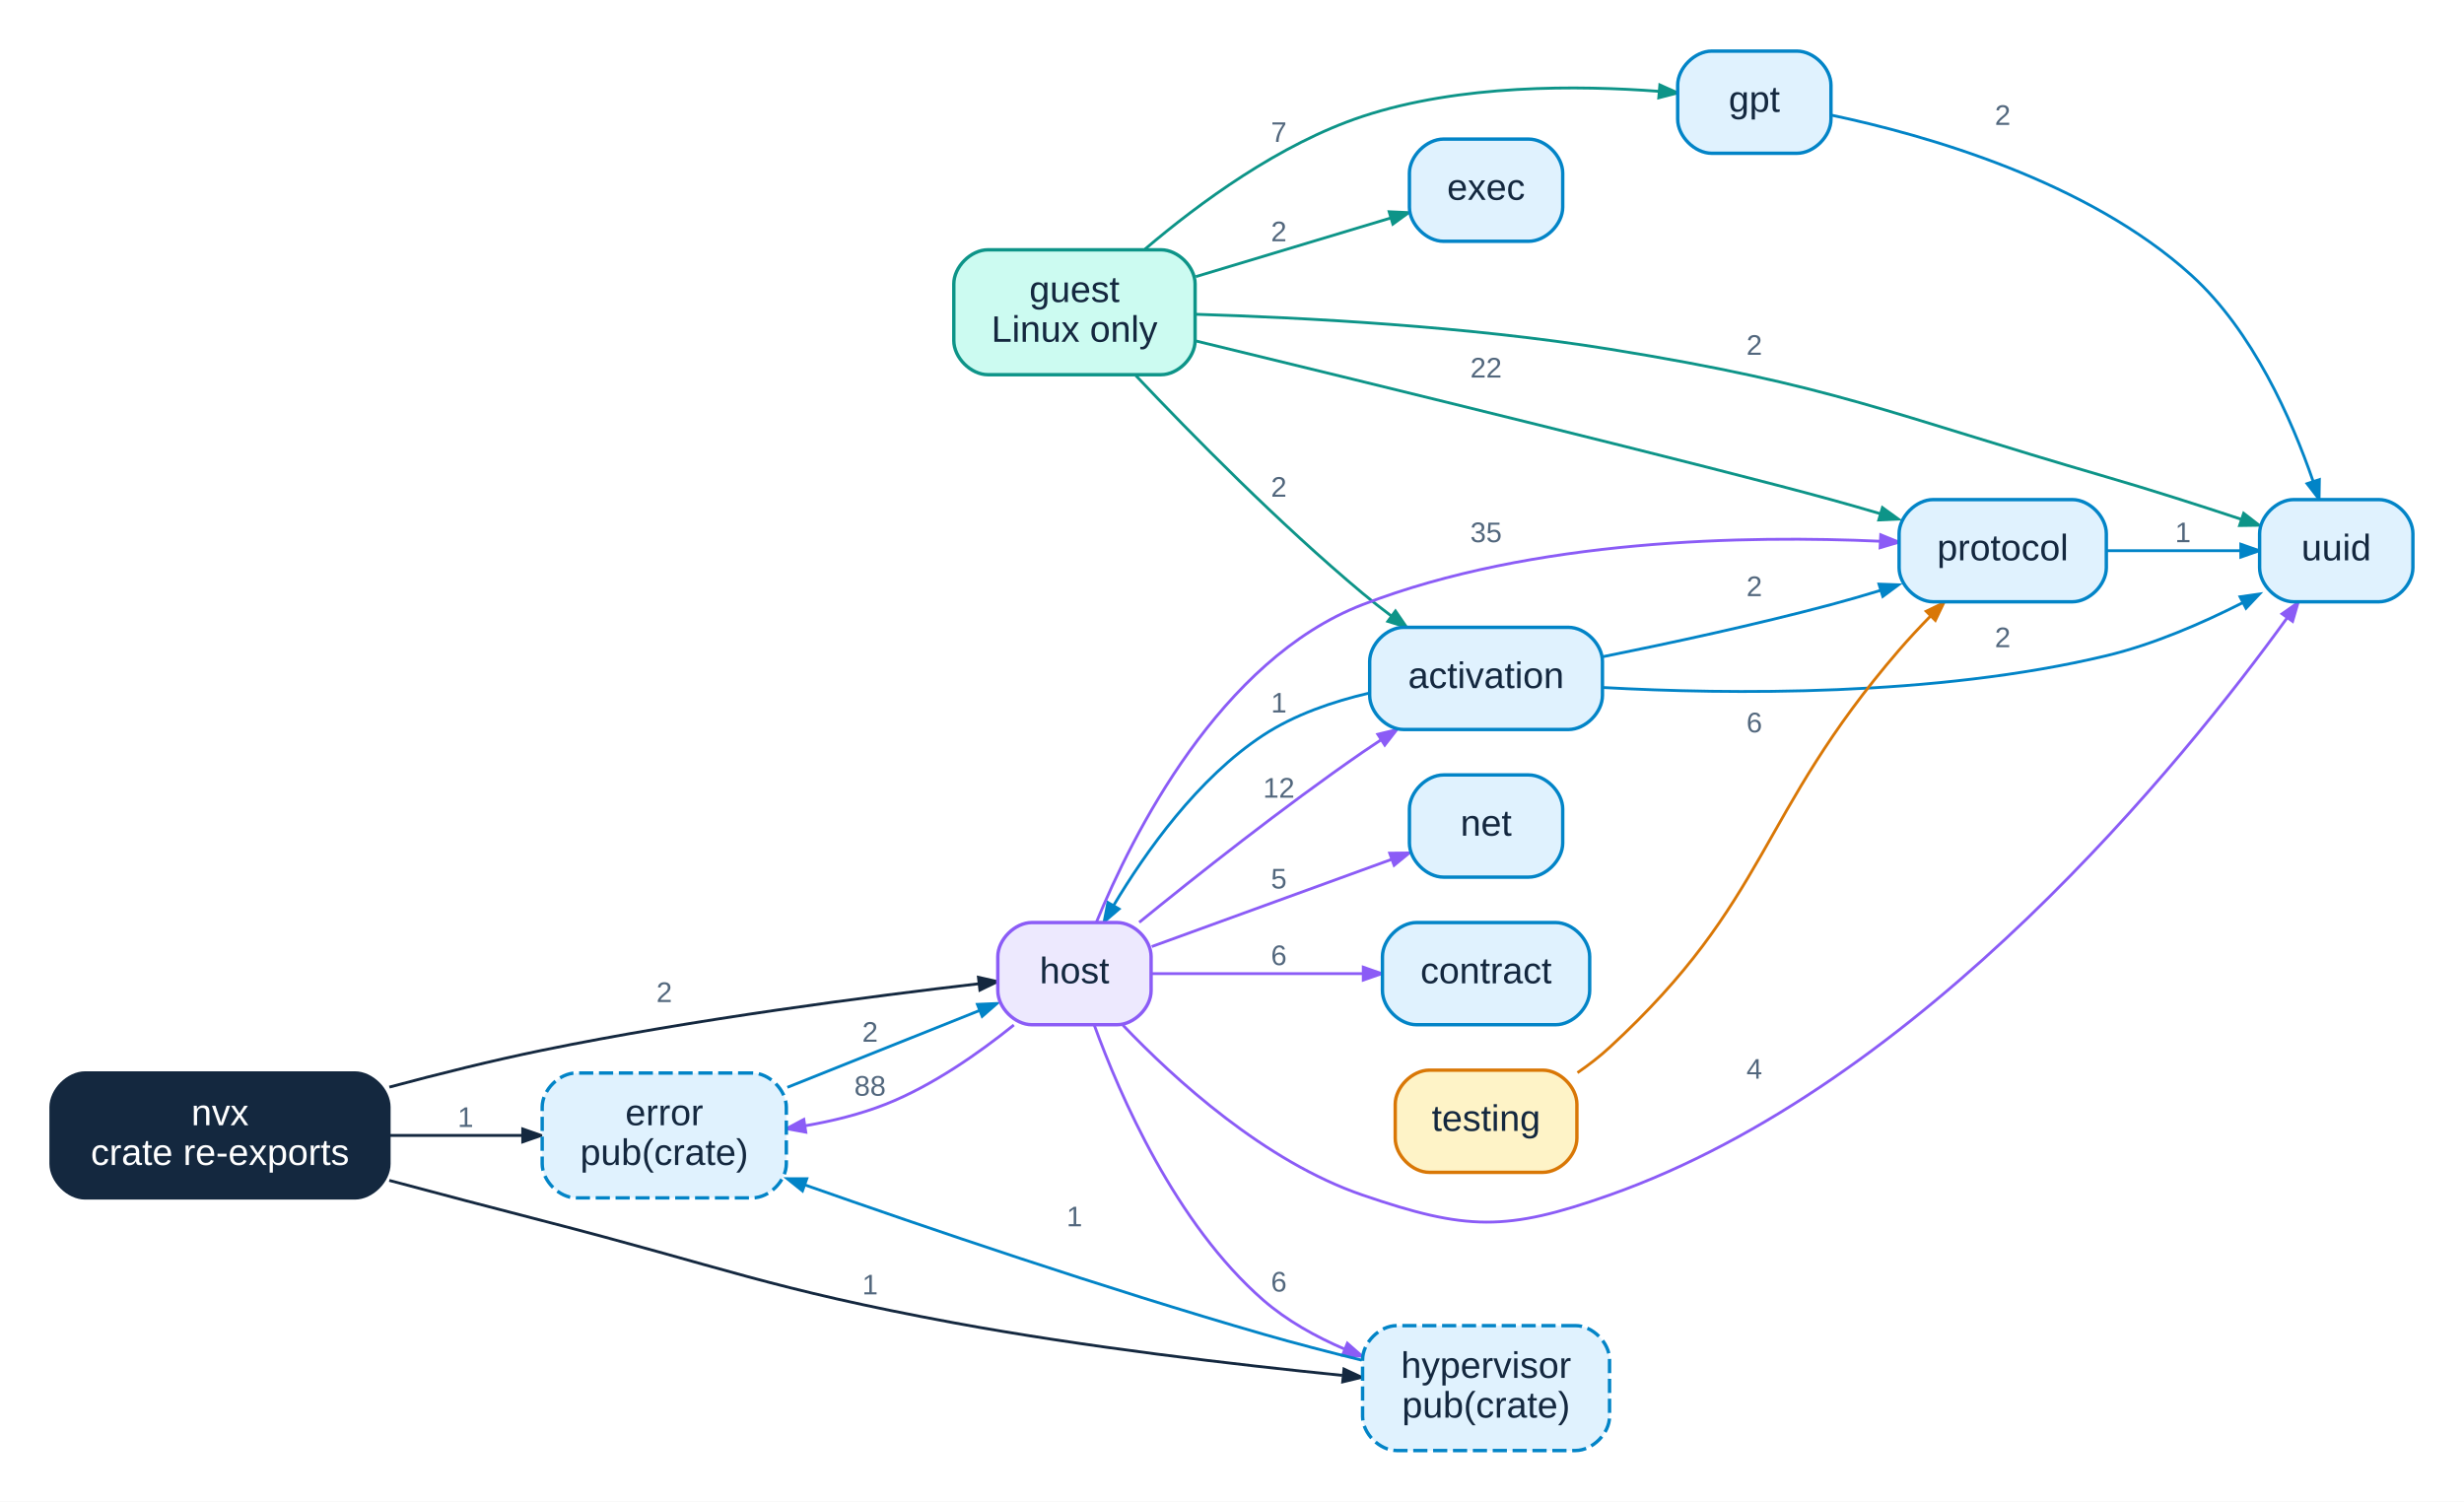
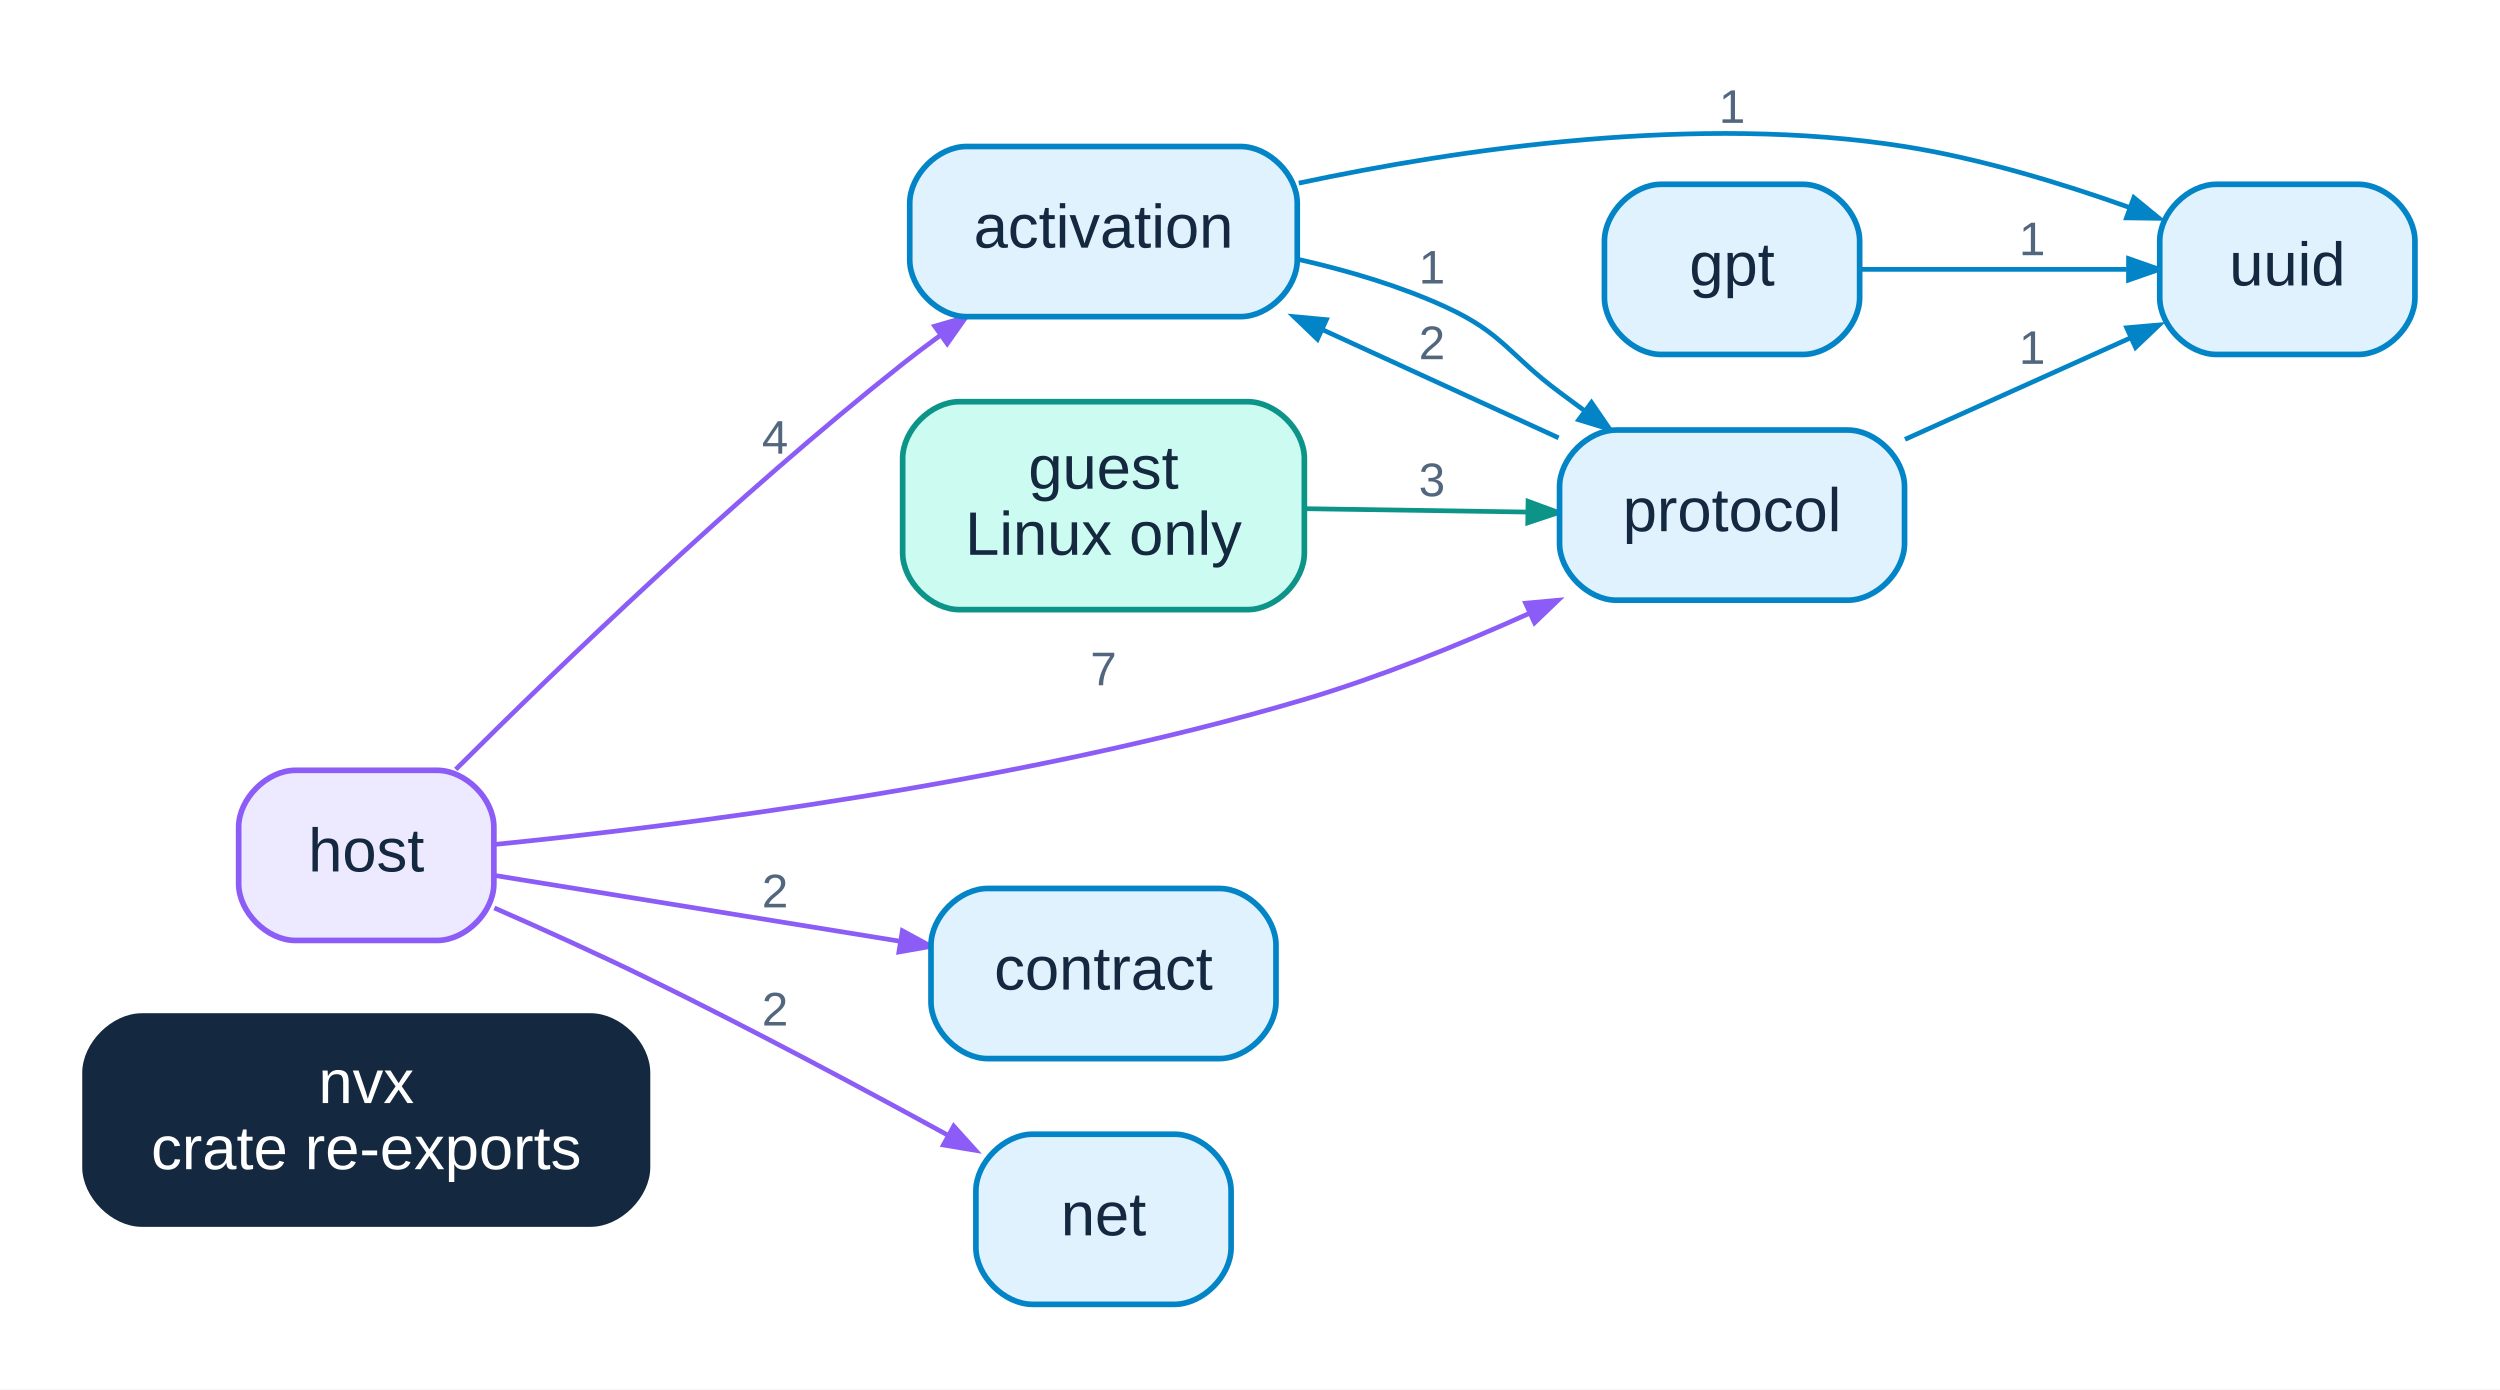
- <svg xmlns="http://www.w3.org/2000/svg" xmlns:xlink="http://www.w3.org/1999/xlink" width="868pt" height="529pt" viewBox="0.00 0.00 868.00 529.00">
-   <g id="graph0" class="graph" transform="scale(1 1) rotate(0) translate(18 511)">
-     <polygon fill="white" stroke="transparent" points="-18,18 -18,-511 850,-511 850,18 -18,18" />
+ <svg xmlns="http://www.w3.org/2000/svg" xmlns:xlink="http://www.w3.org/1999/xlink" width="529pt" height="294pt" viewBox="0.00 0.00 529.00 294.00">
+   <g id="graph0" class="graph" transform="scale(1 1) rotate(0) translate(18 276)">
+     <polygon fill="white" stroke="transparent" points="-18,18 -18,-276 511,-276 511,18 -18,18" />
    <g id="edge1" class="edge">
      <g id="a_edge1">
-         <a xlink:title="nvx uses nvx::error: 1 pair of modules">
-           <path fill="none" stroke="#14283f" d="M119.35,-111C134.73,-111 151.15,-111 165.96,-111" />
-           <polygon fill="#14283f" stroke="#14283f" points="166.14,-113.28 172.64,-111 166.14,-108.73 166.14,-113.28" />
+         <a xlink:title="nvx::activation uses nvx::protocol: 1 pair of modules">
+           <path fill="none" stroke="#0284c7" d="M256.82,-221.09C267.26,-218.73 278.3,-215.47 288,-211 300.11,-205.42 301.29,-200.94 312,-193 313.72,-191.73 315.49,-190.42 317.27,-189.1" />
+           <polygon fill="#0284c7" stroke="#0284c7" points="318.76,-190.83 322.65,-185.15 316.06,-187.17 318.76,-190.83" />
        </a>
      </g>
-       <text text-anchor="middle" x="146" y="-114" font-family="Liberation Sans,Arial,Helvetica,sans-serif" font-size="10.00" fill="#52677d">1</text>
+       <text text-anchor="middle" x="285" y="-216" font-family="Liberation Sans,Arial,Helvetica,sans-serif" font-size="10.00" fill="#52677d">1</text>
    </g>
    <g id="edge2" class="edge">
      <g id="a_edge2">
-         <a xlink:title="nvx uses nvx::host: 2 pairs of modules">
-           <path fill="none" stroke="#14283f" d="M119.16,-128.03C136.41,-132.66 155.38,-137.39 173,-141 226.4,-151.95 289.3,-160.08 326.71,-164.43" />
-           <polygon fill="#14283f" stroke="#14283f" points="326.67,-166.71 333.39,-165.2 327.19,-162.19 326.67,-166.71" />
+         <a xlink:title="nvx::activation uses nvx::uuid: 1 pair of modules">
+           <path fill="none" stroke="#0284c7" d="M256.82,-237.25C291.06,-244.54 341.41,-251.91 385,-245 401.01,-242.46 418.18,-237.24 432.49,-232.13" />
+           <polygon fill="#0284c7" stroke="#0284c7" points="433.52,-234.18 438.85,-229.81 431.96,-229.9 433.52,-234.18" />
        </a>
      </g>
-       <text text-anchor="middle" x="216" y="-158" font-family="Liberation Sans,Arial,Helvetica,sans-serif" font-size="10.00" fill="#52677d">2</text>
+       <text text-anchor="middle" x="348.5" y="-250" font-family="Liberation Sans,Arial,Helvetica,sans-serif" font-size="10.00" fill="#52677d">1</text>
    </g>
    <g id="edge3" class="edge">
      <g id="a_edge3">
-         <a xlink:title="nvx uses nvx::hypervisor: 1 pair of modules">
-           <path fill="none" stroke="#14283f" d="M119.13,-95.16C136.46,-90.53 155.48,-85.51 173,-81 237.3,-64.44 252.71,-57.09 318,-45 364.05,-36.48 417.11,-30.28 454.83,-26.48" />
-           <polygon fill="#14283f" stroke="#14283f" points="455.44,-28.7 461.68,-25.8 454.99,-24.18 455.44,-28.7" />
+         <a xlink:title="nvx::gpt uses nvx::uuid: 1 pair of modules">
+           <path fill="none" stroke="#0284c7" d="M375.71,-219C392.4,-219 414.15,-219 432.01,-219" />
+           <polygon fill="#0284c7" stroke="#0284c7" points="432.4,-221.28 438.89,-219 432.39,-216.73 432.4,-221.28" />
        </a>
      </g>
-       <text text-anchor="middle" x="288.5" y="-55" font-family="Liberation Sans,Arial,Helvetica,sans-serif" font-size="10.00" fill="#52677d">1</text>
+       <text text-anchor="middle" x="412" y="-222" font-family="Liberation Sans,Arial,Helvetica,sans-serif" font-size="10.00" fill="#52677d">1</text>
    </g>
    <g id="edge4" class="edge">
      <g id="a_edge4">
-         <a xlink:title="nvx::activation uses nvx::host: 1 pair of modules">
-           <path fill="none" stroke="#0284c7" d="M464.19,-266.81C451.56,-263.86 438.04,-259.24 427,-252 404.02,-236.93 385.64,-211.04 374.27,-191.98" />
-           <polygon fill="#0284c7" stroke="#0284c7" points="376.21,-190.78 370.97,-186.3 372.27,-193.07 376.21,-190.78" />
+         <a xlink:title="nvx::guest uses nvx::protocol: 3 pairs of modules">
+           <path fill="none" stroke="#0d9488" d="M258.31,-168.36C273.24,-168.13 290.08,-167.88 305.07,-167.65" />
+           <polygon fill="#0d9488" stroke="#0d9488" points="305.34,-169.92 311.81,-167.54 305.27,-165.37 305.34,-169.92" />
        </a>
      </g>
-       <text text-anchor="middle" x="432.5" y="-260" font-family="Liberation Sans,Arial,Helvetica,sans-serif" font-size="10.00" fill="#52677d">1</text>
+       <text text-anchor="middle" x="285" y="-171" font-family="Liberation Sans,Arial,Helvetica,sans-serif" font-size="10.00" fill="#52677d">3</text>
    </g>
    <g id="edge5" class="edge">
      <g id="a_edge5">
-         <a xlink:title="nvx::activation uses nvx::protocol: 2 pairs of modules">
-           <path fill="none" stroke="#0284c7" d="M546.62,-279.65C570.17,-284.39 600.43,-290.91 627,-298 632.69,-299.52 638.65,-301.25 644.5,-303.03" />
-           <polygon fill="#0284c7" stroke="#0284c7" points="643.91,-305.23 650.8,-304.98 645.26,-300.89 643.91,-305.23" />
+         <a xlink:title="nvx::host uses nvx::activation: 4 pairs of modules">
+           <path fill="none" stroke="#8b5cf6" d="M78.44,-113.2C100.02,-134.71 137.76,-171.09 173,-199 175.51,-200.99 178.15,-202.98 180.84,-204.94" />
+           <polygon fill="#8b5cf6" stroke="#8b5cf6" points="179.79,-206.98 186.4,-208.9 182.43,-203.27 179.79,-206.98" />
        </a>
      </g>
-       <text text-anchor="middle" x="600" y="-301" font-family="Liberation Sans,Arial,Helvetica,sans-serif" font-size="10.00" fill="#52677d">2</text>
+       <text text-anchor="middle" x="146" y="-180" font-family="Liberation Sans,Arial,Helvetica,sans-serif" font-size="10.00" fill="#52677d">4</text>
    </g>
    <g id="edge6" class="edge">
      <g id="a_edge6">
-         <a xlink:title="nvx::activation uses nvx::uuid: 2 pairs of modules">
-           <path fill="none" stroke="#0284c7" d="M546.83,-268.79C590.98,-266.35 663.55,-265.53 724,-280 740.54,-283.96 757.79,-291.45 772.02,-298.67" />
-           <polygon fill="#0284c7" stroke="#0284c7" points="771.11,-300.76 777.93,-301.73 773.21,-296.72 771.11,-300.76" />
+         <a xlink:title="nvx::host uses nvx::contract: 2 pairs of modules">
+           <path fill="none" stroke="#8b5cf6" d="M86.62,-90.76C110.14,-86.94 145.11,-81.26 172.55,-76.81" />
+           <polygon fill="#8b5cf6" stroke="#8b5cf6" points="172.94,-79.05 178.99,-75.76 172.21,-74.56 172.94,-79.05" />
        </a>
      </g>
-       <text text-anchor="middle" x="687.5" y="-283" font-family="Liberation Sans,Arial,Helvetica,sans-serif" font-size="10.00" fill="#52677d">2</text>
+       <text text-anchor="middle" x="146" y="-84" font-family="Liberation Sans,Arial,Helvetica,sans-serif" font-size="10.00" fill="#52677d">2</text>
    </g>
    <g id="edge7" class="edge">
      <g id="a_edge7">
-         <a xlink:title="nvx::error uses nvx::host: 2 pairs of modules">
-           <path fill="none" stroke="#0284c7" d="M259.37,-127.95C280.99,-136.59 306.87,-146.95 326.91,-154.96" />
-           <polygon fill="#0284c7" stroke="#0284c7" points="326.31,-157.18 333.19,-157.48 328,-152.95 326.31,-157.18" />
+         <a xlink:title="nvx::host uses nvx::net: 2 pairs of modules">
+           <path fill="none" stroke="#8b5cf6" d="M86.6,-83.88C96.79,-79.42 108.51,-74.12 119,-69 140.39,-58.55 164,-45.95 182.39,-35.89" />
+           <polygon fill="#8b5cf6" stroke="#8b5cf6" points="183.81,-37.71 188.42,-32.59 181.62,-33.72 183.81,-37.71" />
        </a>
      </g>
-       <text text-anchor="middle" x="288.5" y="-144" font-family="Liberation Sans,Arial,Helvetica,sans-serif" font-size="10.00" fill="#52677d">2</text>
+       <text text-anchor="middle" x="146" y="-59" font-family="Liberation Sans,Arial,Helvetica,sans-serif" font-size="10.00" fill="#52677d">2</text>
    </g>
    <g id="edge8" class="edge">
      <g id="a_edge8">
-         <a xlink:title="nvx::gpt uses nvx::uuid: 2 pairs of modules">
-           <path fill="none" stroke="#0284c7" d="M627.27,-470.41C660.38,-463.42 717.37,-447.25 754,-414 775.61,-394.38 789.32,-363.24 796.81,-341.56" />
-           <polygon fill="#0284c7" stroke="#0284c7" points="799.05,-342.04 798.94,-335.16 794.73,-340.61 799.05,-342.04" />
+         <a xlink:title="nvx::host uses nvx::protocol: 7 pairs of modules">
+           <path fill="none" stroke="#8b5cf6" d="M86.52,-97.3C124.74,-101.12 198.01,-110.21 258,-128 273.93,-132.72 290.77,-139.54 305.5,-146.17" />
+           <polygon fill="#8b5cf6" stroke="#8b5cf6" points="304.82,-148.36 311.68,-148.99 306.71,-144.22 304.82,-148.36" />
        </a>
      </g>
-       <text text-anchor="middle" x="687.5" y="-467" font-family="Liberation Sans,Arial,Helvetica,sans-serif" font-size="10.00" fill="#52677d">2</text>
+       <text text-anchor="middle" x="215.5" y="-131" font-family="Liberation Sans,Arial,Helvetica,sans-serif" font-size="10.00" fill="#52677d">7</text>
    </g>
    <g id="edge9" class="edge">
      <g id="a_edge9">
-         <a xlink:title="nvx::guest uses nvx::activation: 2 pairs of modules">
-           <path fill="none" stroke="#0d9488" d="M382.11,-378.7C401.78,-357.91 432.69,-326.5 462,-302 465.18,-299.34 468.59,-296.67 472.04,-294.07" />
-           <polygon fill="#0d9488" stroke="#0d9488" points="473.59,-295.76 477.48,-290.08 470.89,-292.1 473.59,-295.76" />
+         <a xlink:title="nvx::protocol uses nvx::activation: 2 pairs of modules">
+           <path fill="none" stroke="#0284c7" d="M311.8,-183.35C296.36,-190.42 278.11,-198.78 261.74,-206.28" />
+           <polygon fill="#0284c7" stroke="#0284c7" points="260.77,-204.22 255.8,-209 262.66,-208.36 260.77,-204.22" />
        </a>
      </g>
-       <text text-anchor="middle" x="432.5" y="-336" font-family="Liberation Sans,Arial,Helvetica,sans-serif" font-size="10.00" fill="#52677d">2</text>
+       <text text-anchor="middle" x="285" y="-200" font-family="Liberation Sans,Arial,Helvetica,sans-serif" font-size="10.00" fill="#52677d">2</text>
    </g>
    <g id="edge10" class="edge">
      <g id="a_edge10">
-         <a xlink:title="nvx::guest uses nvx::exec: 2 pairs of modules">
-           <path fill="none" stroke="#0d9488" d="M403.25,-413.55C425.12,-420.13 451.51,-428.06 471.86,-434.19" />
-           <polygon fill="#0d9488" stroke="#0d9488" points="471.36,-436.41 478.24,-436.1 472.67,-432.05 471.36,-436.41" />
+         <a xlink:title="nvx::protocol uses nvx::uuid: 1 pair of modules">
+           <path fill="none" stroke="#0284c7" d="M385.1,-183.03C400.29,-189.87 417.9,-197.79 432.71,-204.46" />
+           <polygon fill="#0284c7" stroke="#0284c7" points="432.01,-206.64 438.87,-207.24 433.88,-202.49 432.01,-206.64" />
        </a>
      </g>
-       <text text-anchor="middle" x="432.5" y="-426" font-family="Liberation Sans,Arial,Helvetica,sans-serif" font-size="10.00" fill="#52677d">2</text>
-     </g>
-     <g id="edge11" class="edge">
-       <g id="a_edge11">
-         <a xlink:title="nvx::guest uses nvx::gpt: 7 pairs of modules">
-           <path fill="none" stroke="#0d9488" d="M385.36,-423.24C404.49,-439.52 432.86,-460.37 462,-470 496.31,-481.34 538.11,-480.98 566.45,-478.82" />
-           <polygon fill="#0d9488" stroke="#0d9488" points="566.71,-481.08 573,-478.27 566.33,-476.55 566.71,-481.08" />
-         </a>
-       </g>
-       <text text-anchor="middle" x="432.5" y="-461" font-family="Liberation Sans,Arial,Helvetica,sans-serif" font-size="10.00" fill="#52677d">7</text>
-     </g>
-     <g id="edge12" class="edge">
-       <g id="a_edge12">
-         <a xlink:title="nvx::guest uses nvx::protocol: 22 pairs of modules">
-           <path fill="none" stroke="#0d9488" d="M403.21,-390.9C466.79,-375.46 584.99,-346.57 627,-335 632.65,-333.44 638.59,-331.74 644.43,-330.01" />
-           <polygon fill="#0d9488" stroke="#0d9488" points="645.13,-332.18 650.72,-328.14 643.84,-327.82 645.13,-332.18" />
-         </a>
-       </g>
-       <text text-anchor="middle" x="505.5" y="-378" font-family="Liberation Sans,Arial,Helvetica,sans-serif" font-size="10.00" fill="#52677d">22</text>
-     </g>
-     <g id="edge13" class="edge">
-       <g id="a_edge13">
-         <a xlink:title="nvx::guest uses nvx::uuid: 2 pairs of modules">
-           <path fill="none" stroke="#0d9488" d="M403.08,-400.29C441.24,-399.12 499.23,-396.05 549,-388 628.28,-375.17 646.89,-365.42 724,-343 739.69,-338.44 756.94,-332.9 771.4,-328.11" />
-           <polygon fill="#0d9488" stroke="#0d9488" points="772.38,-330.18 777.83,-325.96 770.94,-325.86 772.38,-330.18" />
-         </a>
-       </g>
-       <text text-anchor="middle" x="600" y="-386" font-family="Liberation Sans,Arial,Helvetica,sans-serif" font-size="10.00" fill="#52677d">2</text>
-     </g>
-     <g id="edge14" class="edge">
-       <g id="a_edge14">
-         <a xlink:title="nvx::host uses nvx::activation: 12 pairs of modules">
-           <path fill="none" stroke="#8b5cf6" d="M383.32,-186.07C403.33,-202.37 434.01,-226.67 462,-246 464.04,-247.41 466.16,-248.83 468.31,-250.24" />
-           <polygon fill="#8b5cf6" stroke="#8b5cf6" points="467.36,-252.33 474.05,-253.94 469.82,-248.51 467.36,-252.33" />
-         </a>
-       </g>
-       <text text-anchor="middle" x="432.5" y="-230" font-family="Liberation Sans,Arial,Helvetica,sans-serif" font-size="10.00" fill="#52677d">12</text>
-     </g>
-     <g id="edge15" class="edge">
-       <g id="a_edge15">
-         <a xlink:title="nvx::host uses nvx::contract: 6 pairs of modules">
-           <path fill="none" stroke="#8b5cf6" d="M387.73,-168C408.51,-168 437.97,-168 462.09,-168" />
-           <polygon fill="#8b5cf6" stroke="#8b5cf6" points="462.24,-170.28 468.74,-168 462.24,-165.73 462.24,-170.28" />
-         </a>
-       </g>
-       <text text-anchor="middle" x="432.5" y="-171" font-family="Liberation Sans,Arial,Helvetica,sans-serif" font-size="10.00" fill="#52677d">6</text>
-     </g>
-     <g id="edge16" class="edge">
-       <g id="a_edge16">
-         <a xlink:title="nvx::host uses nvx::error: 88 pairs of modules">
-           <path fill="none" stroke="#8b5cf6" d="M339.15,-149.91C326.91,-140.05 310.54,-128.55 294,-122 285.13,-118.49 275.28,-116.07 265.68,-114.42" />
-           <polygon fill="#8b5cf6" stroke="#8b5cf6" points="265.86,-112.15 259.08,-113.4 265.16,-116.64 265.86,-112.15" />
-         </a>
-       </g>
-       <text text-anchor="middle" x="288.5" y="-125" font-family="Liberation Sans,Arial,Helvetica,sans-serif" font-size="10.00" fill="#52677d">88</text>
-     </g>
-     <g id="edge17" class="edge">
-       <g id="a_edge17">
-         <a xlink:title="nvx::host uses nvx::hypervisor: 6 pairs of modules">
-           <path fill="none" stroke="#8b5cf6" d="M367.45,-149.96C376.54,-124.97 396.17,-79.87 427,-53 435.31,-45.76 445.53,-40.08 455.78,-35.68" />
-           <polygon fill="#8b5cf6" stroke="#8b5cf6" points="456.64,-37.79 461.81,-33.24 454.93,-33.57 456.64,-37.79" />
-         </a>
-       </g>
-       <text text-anchor="middle" x="432.5" y="-56" font-family="Liberation Sans,Arial,Helvetica,sans-serif" font-size="10.00" fill="#52677d">6</text>
-     </g>
-     <g id="edge18" class="edge">
-       <g id="a_edge18">
-         <a xlink:title="nvx::host uses nvx::net: 5 pairs of modules">
-           <path fill="none" stroke="#8b5cf6" d="M387.73,-177.54C411.51,-186.19 446.66,-198.97 472.17,-208.24" />
-           <polygon fill="#8b5cf6" stroke="#8b5cf6" points="471.55,-210.44 478.44,-210.52 473.11,-206.16 471.55,-210.44" />
-         </a>
-       </g>
-       <text text-anchor="middle" x="432.5" y="-198" font-family="Liberation Sans,Arial,Helvetica,sans-serif" font-size="10.00" fill="#52677d">5</text>
-     </g>
-     <g id="edge19" class="edge">
-       <g id="a_edge19">
-         <a xlink:title="nvx::host uses nvx::protocol: 35 pairs of modules">
-           <path fill="none" stroke="#8b5cf6" d="M368.21,-186.06C380.9,-216.97 411.71,-278.56 462,-298 522.16,-321.25 597.96,-322.43 644.29,-320.33" />
-           <polygon fill="#8b5cf6" stroke="#8b5cf6" points="644.53,-322.6 650.91,-320 644.3,-318.05 644.53,-322.6" />
-         </a>
-       </g>
-       <text text-anchor="middle" x="505.5" y="-320" font-family="Liberation Sans,Arial,Helvetica,sans-serif" font-size="10.00" fill="#52677d">35</text>
-     </g>
-     <g id="edge20" class="edge">
-       <g id="a_edge20">
-         <a xlink:title="nvx::host uses nvx::uuid: 4 pairs of modules">
-           <path fill="none" stroke="#8b5cf6" d="M377.5,-149.92C395.74,-130.8 427.52,-101.81 462,-90 498.58,-77.47 512.54,-77.12 549,-90 659.58,-129.08 751.56,-243.37 787.63,-293.25" />
-           <polygon fill="#8b5cf6" stroke="#8b5cf6" points="785.92,-294.76 791.55,-298.72 789.62,-292.11 785.92,-294.76" />
-         </a>
-       </g>
-       <text text-anchor="middle" x="600" y="-131" font-family="Liberation Sans,Arial,Helvetica,sans-serif" font-size="10.00" fill="#52677d">4</text>
-     </g>
-     <g id="edge21" class="edge">
-       <g id="a_edge21">
-         <a xlink:title="nvx::hypervisor uses nvx::error: 1 pair of modules">
-           <path fill="none" stroke="#0284c7" d="M461.7,-31.83C450.37,-34.62 438.18,-37.77 427,-41 371.16,-57.12 308.01,-78.63 265.67,-93.53" />
-           <polygon fill="#0284c7" stroke="#0284c7" points="264.69,-91.46 259.32,-95.77 266.2,-95.75 264.69,-91.46" />
-         </a>
-       </g>
-       <text text-anchor="middle" x="360.5" y="-79" font-family="Liberation Sans,Arial,Helvetica,sans-serif" font-size="10.00" fill="#52677d">1</text>
-     </g>
-     <g id="edge22" class="edge">
-       <g id="a_edge22">
-         <a xlink:title="nvx::protocol uses nvx::uuid: 1 pair of modules">
-           <path fill="none" stroke="#0284c7" d="M724.1,-317C739.16,-317 756.58,-317 771.31,-317" />
-           <polygon fill="#0284c7" stroke="#0284c7" points="771.37,-319.28 777.87,-317 771.37,-314.73 771.37,-319.28" />
-         </a>
-       </g>
-       <text text-anchor="middle" x="751" y="-320" font-family="Liberation Sans,Arial,Helvetica,sans-serif" font-size="10.00" fill="#52677d">1</text>
-     </g>
-     <g id="edge23" class="edge">
-       <g id="a_edge23">
-         <a xlink:title="nvx::testing uses nvx::protocol: 6 pairs of modules">
-           <path fill="none" stroke="#d97706" d="M537.71,-133.1C541.69,-135.85 545.57,-138.83 549,-142 605.59,-194.2 600.76,-223.67 651,-282 654.42,-285.97 658.2,-290.01 661.98,-293.88" />
-           <polygon fill="#d97706" stroke="#d97706" points="660.55,-295.66 666.75,-298.66 663.77,-292.45 660.55,-295.66" />
-         </a>
-       </g>
-       <text text-anchor="middle" x="600" y="-253" font-family="Liberation Sans,Arial,Helvetica,sans-serif" font-size="10.00" fill="#52677d">6</text>
+       <text text-anchor="middle" x="412" y="-199" font-family="Liberation Sans,Arial,Helvetica,sans-serif" font-size="10.00" fill="#52677d">1</text>
    </g>
    <g id="node1" class="node">
      <g id="a_node1">
        <a xlink:title="nvx (crate)">
-           <path fill="#14283f" stroke="#14283f" stroke-width="1.2" d="M107,-133C107,-133 12,-133 12,-133 6,-133 0,-127 0,-121 0,-121 0,-101 0,-101 0,-95 6,-89 12,-89 12,-89 107,-89 107,-89 113,-89 119,-95 119,-101 119,-101 119,-121 119,-121 119,-127 113,-133 107,-133" />
-           <text text-anchor="middle" x="59.5" y="-114.6" font-family="Liberation Sans,Arial,Helvetica,sans-serif" font-size="13.00" fill="#ffffff">nvx</text>
-           <text text-anchor="middle" x="59.5" y="-100.6" font-family="Liberation Sans,Arial,Helvetica,sans-serif" font-size="13.00" fill="#ffffff">crate re-exports</text>
+           <path fill="#14283f" stroke="#14283f" stroke-width="1.2" d="M107,-61C107,-61 12,-61 12,-61 6,-61 0,-55 0,-49 0,-49 0,-29 0,-29 0,-23 6,-17 12,-17 12,-17 107,-17 107,-17 113,-17 119,-23 119,-29 119,-29 119,-49 119,-49 119,-55 113,-61 107,-61" />
+           <text text-anchor="middle" x="59.5" y="-42.6" font-family="Liberation Sans,Arial,Helvetica,sans-serif" font-size="13.00" fill="#ffffff">nvx</text>
+           <text text-anchor="middle" x="59.5" y="-28.6" font-family="Liberation Sans,Arial,Helvetica,sans-serif" font-size="13.00" fill="#ffffff">crate re-exports</text>
        </a>
      </g>
    </g>
    <g id="node2" class="node">
      <g id="a_node2">
        <a xlink:title="nvx::activation (pub)">
-           <path fill="#e0f2fe" stroke="#0284c7" stroke-width="1.2" d="M534.5,-290C534.5,-290 476.5,-290 476.5,-290 470.5,-290 464.5,-284 464.5,-278 464.5,-278 464.5,-266 464.5,-266 464.5,-260 470.5,-254 476.5,-254 476.5,-254 534.5,-254 534.5,-254 540.5,-254 546.5,-260 546.5,-266 546.5,-266 546.5,-278 546.5,-278 546.5,-284 540.5,-290 534.5,-290" />
-           <text text-anchor="middle" x="505.5" y="-268.6" font-family="Liberation Sans,Arial,Helvetica,sans-serif" font-size="13.00" fill="#14283f">activation</text>
+           <path fill="#e0f2fe" stroke="#0284c7" stroke-width="1.2" d="M244.5,-245C244.5,-245 186.5,-245 186.5,-245 180.5,-245 174.5,-239 174.5,-233 174.5,-233 174.5,-221 174.5,-221 174.5,-215 180.5,-209 186.5,-209 186.5,-209 244.5,-209 244.5,-209 250.5,-209 256.5,-215 256.5,-221 256.5,-221 256.5,-233 256.5,-233 256.5,-239 250.5,-245 244.5,-245" />
+           <text text-anchor="middle" x="215.5" y="-223.6" font-family="Liberation Sans,Arial,Helvetica,sans-serif" font-size="13.00" fill="#14283f">activation</text>
        </a>
      </g>
    </g>
    <g id="node3" class="node">
      <g id="a_node3">
        <a xlink:title="nvx::contract (pub)">
-           <path fill="#e0f2fe" stroke="#0284c7" stroke-width="1.2" d="M530,-186C530,-186 481,-186 481,-186 475,-186 469,-180 469,-174 469,-174 469,-162 469,-162 469,-156 475,-150 481,-150 481,-150 530,-150 530,-150 536,-150 542,-156 542,-162 542,-162 542,-174 542,-174 542,-180 536,-186 530,-186" />
-           <text text-anchor="middle" x="505.5" y="-164.6" font-family="Liberation Sans,Arial,Helvetica,sans-serif" font-size="13.00" fill="#14283f">contract</text>
+           <path fill="#e0f2fe" stroke="#0284c7" stroke-width="1.2" d="M240,-88C240,-88 191,-88 191,-88 185,-88 179,-82 179,-76 179,-76 179,-64 179,-64 179,-58 185,-52 191,-52 191,-52 240,-52 240,-52 246,-52 252,-58 252,-64 252,-64 252,-76 252,-76 252,-82 246,-88 240,-88" />
+           <text text-anchor="middle" x="215.5" y="-66.6" font-family="Liberation Sans,Arial,Helvetica,sans-serif" font-size="13.00" fill="#14283f">contract</text>
        </a>
      </g>
    </g>
    <g id="node4" class="node">
      <g id="a_node4">
-         <a xlink:title="nvx::error (pub(crate))">
-           <path fill="#e0f2fe" stroke="#0284c7" stroke-width="1.2" stroke-dasharray="5,2" d="M247,-133C247,-133 185,-133 185,-133 179,-133 173,-127 173,-121 173,-121 173,-101 173,-101 173,-95 179,-89 185,-89 185,-89 247,-89 247,-89 253,-89 259,-95 259,-101 259,-101 259,-121 259,-121 259,-127 253,-133 247,-133" />
-           <text text-anchor="middle" x="216" y="-114.6" font-family="Liberation Sans,Arial,Helvetica,sans-serif" font-size="13.00" fill="#14283f">error</text>
-           <text text-anchor="middle" x="216" y="-100.6" font-family="Liberation Sans,Arial,Helvetica,sans-serif" font-size="13.00" fill="#14283f">pub(crate)</text>
+         <a xlink:title="nvx::gpt (pub)">
+           <path fill="#e0f2fe" stroke="#0284c7" stroke-width="1.2" d="M363.5,-237C363.5,-237 333.5,-237 333.5,-237 327.5,-237 321.5,-231 321.5,-225 321.5,-225 321.5,-213 321.5,-213 321.5,-207 327.5,-201 333.5,-201 333.5,-201 363.5,-201 363.5,-201 369.5,-201 375.5,-207 375.5,-213 375.5,-213 375.5,-225 375.5,-225 375.5,-231 369.5,-237 363.5,-237" />
+           <text text-anchor="middle" x="348.5" y="-215.6" font-family="Liberation Sans,Arial,Helvetica,sans-serif" font-size="13.00" fill="#14283f">gpt</text>
        </a>
      </g>
    </g>
    <g id="node5" class="node">
      <g id="a_node5">
-         <a xlink:title="nvx::exec (pub)">
-           <path fill="#e0f2fe" stroke="#0284c7" stroke-width="1.2" d="M520.5,-462C520.5,-462 490.5,-462 490.5,-462 484.5,-462 478.5,-456 478.5,-450 478.5,-450 478.5,-438 478.5,-438 478.5,-432 484.5,-426 490.5,-426 490.5,-426 520.5,-426 520.5,-426 526.5,-426 532.5,-432 532.5,-438 532.5,-438 532.5,-450 532.5,-450 532.5,-456 526.5,-462 520.5,-462" />
-           <text text-anchor="middle" x="505.5" y="-440.6" font-family="Liberation Sans,Arial,Helvetica,sans-serif" font-size="13.00" fill="#14283f">exec</text>
+         <a xlink:title="nvx::guest (pub)">
+           <path fill="#ccfbf1" stroke="#0d9488" stroke-width="1.2" d="M246,-191C246,-191 185,-191 185,-191 179,-191 173,-185 173,-179 173,-179 173,-159 173,-159 173,-153 179,-147 185,-147 185,-147 246,-147 246,-147 252,-147 258,-153 258,-159 258,-159 258,-179 258,-179 258,-185 252,-191 246,-191" />
+           <text text-anchor="middle" x="215.5" y="-172.6" font-family="Liberation Sans,Arial,Helvetica,sans-serif" font-size="13.00" fill="#14283f">guest</text>
+           <text text-anchor="middle" x="215.5" y="-158.6" font-family="Liberation Sans,Arial,Helvetica,sans-serif" font-size="13.00" fill="#14283f">Linux only</text>
        </a>
      </g>
    </g>
    <g id="node6" class="node">
      <g id="a_node6">
-         <a xlink:title="nvx::gpt (pub)">
-           <path fill="#e0f2fe" stroke="#0284c7" stroke-width="1.2" d="M615,-493C615,-493 585,-493 585,-493 579,-493 573,-487 573,-481 573,-481 573,-469 573,-469 573,-463 579,-457 585,-457 585,-457 615,-457 615,-457 621,-457 627,-463 627,-469 627,-469 627,-481 627,-481 627,-487 621,-493 615,-493" />
-           <text text-anchor="middle" x="600" y="-471.6" font-family="Liberation Sans,Arial,Helvetica,sans-serif" font-size="13.00" fill="#14283f">gpt</text>
+         <a xlink:title="nvx::host (pub)">
+           <path fill="#ede9fe" stroke="#8b5cf6" stroke-width="1.2" d="M74.5,-113C74.5,-113 44.5,-113 44.5,-113 38.5,-113 32.5,-107 32.5,-101 32.5,-101 32.5,-89 32.5,-89 32.5,-83 38.5,-77 44.5,-77 44.5,-77 74.5,-77 74.5,-77 80.5,-77 86.5,-83 86.5,-89 86.5,-89 86.5,-101 86.5,-101 86.5,-107 80.5,-113 74.5,-113" />
+           <text text-anchor="middle" x="59.5" y="-91.6" font-family="Liberation Sans,Arial,Helvetica,sans-serif" font-size="13.00" fill="#14283f">host</text>
        </a>
      </g>
    </g>
    <g id="node7" class="node">
      <g id="a_node7">
-         <a xlink:title="nvx::guest (pub)">
-           <path fill="#ccfbf1" stroke="#0d9488" stroke-width="1.2" d="M391,-423C391,-423 330,-423 330,-423 324,-423 318,-417 318,-411 318,-411 318,-391 318,-391 318,-385 324,-379 330,-379 330,-379 391,-379 391,-379 397,-379 403,-385 403,-391 403,-391 403,-411 403,-411 403,-417 397,-423 391,-423" />
-           <text text-anchor="middle" x="360.5" y="-404.6" font-family="Liberation Sans,Arial,Helvetica,sans-serif" font-size="13.00" fill="#14283f">guest</text>
-           <text text-anchor="middle" x="360.5" y="-390.6" font-family="Liberation Sans,Arial,Helvetica,sans-serif" font-size="13.00" fill="#14283f">Linux only</text>
+         <a xlink:title="nvx::net (pub)">
+           <path fill="#e0f2fe" stroke="#0284c7" stroke-width="1.2" d="M230.5,-36C230.5,-36 200.5,-36 200.5,-36 194.5,-36 188.5,-30 188.5,-24 188.5,-24 188.5,-12 188.5,-12 188.5,-6 194.5,0 200.5,0 200.5,0 230.5,0 230.5,0 236.5,0 242.5,-6 242.5,-12 242.5,-12 242.5,-24 242.5,-24 242.5,-30 236.5,-36 230.5,-36" />
+           <text text-anchor="middle" x="215.5" y="-14.6" font-family="Liberation Sans,Arial,Helvetica,sans-serif" font-size="13.00" fill="#14283f">net</text>
        </a>
      </g>
    </g>
    <g id="node8" class="node">
      <g id="a_node8">
-         <a xlink:title="nvx::host (pub)">
-           <path fill="#ede9fe" stroke="#8b5cf6" stroke-width="1.2" d="M375.5,-186C375.5,-186 345.5,-186 345.5,-186 339.5,-186 333.5,-180 333.5,-174 333.5,-174 333.5,-162 333.5,-162 333.5,-156 339.5,-150 345.5,-150 345.5,-150 375.5,-150 375.5,-150 381.5,-150 387.5,-156 387.5,-162 387.5,-162 387.5,-174 387.5,-174 387.5,-180 381.5,-186 375.5,-186" />
-           <text text-anchor="middle" x="360.5" y="-164.6" font-family="Liberation Sans,Arial,Helvetica,sans-serif" font-size="13.00" fill="#14283f">host</text>
+         <a xlink:title="nvx::protocol (pub)">
+           <path fill="#e0f2fe" stroke="#0284c7" stroke-width="1.2" d="M373,-185C373,-185 324,-185 324,-185 318,-185 312,-179 312,-173 312,-173 312,-161 312,-161 312,-155 318,-149 324,-149 324,-149 373,-149 373,-149 379,-149 385,-155 385,-161 385,-161 385,-173 385,-173 385,-179 379,-185 373,-185" />
+           <text text-anchor="middle" x="348.5" y="-163.6" font-family="Liberation Sans,Arial,Helvetica,sans-serif" font-size="13.00" fill="#14283f">protocol</text>
        </a>
      </g>
    </g>
    <g id="node9" class="node">
      <g id="a_node9">
-         <a xlink:title="nvx::hypervisor (pub(crate))">
-           <path fill="#e0f2fe" stroke="#0284c7" stroke-width="1.2" stroke-dasharray="5,2" d="M537,-44C537,-44 474,-44 474,-44 468,-44 462,-38 462,-32 462,-32 462,-12 462,-12 462,-6 468,0 474,0 474,0 537,0 537,0 543,0 549,-6 549,-12 549,-12 549,-32 549,-32 549,-38 543,-44 537,-44" />
-           <text text-anchor="middle" x="505.5" y="-25.6" font-family="Liberation Sans,Arial,Helvetica,sans-serif" font-size="13.00" fill="#14283f">hypervisor</text>
-           <text text-anchor="middle" x="505.5" y="-11.6" font-family="Liberation Sans,Arial,Helvetica,sans-serif" font-size="13.00" fill="#14283f">pub(crate)</text>
-         </a>
-       </g>
-     </g>
-     <g id="node10" class="node">
-       <g id="a_node10">
-         <a xlink:title="nvx::net (pub)">
-           <path fill="#e0f2fe" stroke="#0284c7" stroke-width="1.2" d="M520.5,-238C520.5,-238 490.5,-238 490.5,-238 484.5,-238 478.5,-232 478.5,-226 478.5,-226 478.5,-214 478.5,-214 478.5,-208 484.5,-202 490.5,-202 490.5,-202 520.5,-202 520.5,-202 526.5,-202 532.5,-208 532.5,-214 532.5,-214 532.5,-226 532.5,-226 532.5,-232 526.5,-238 520.5,-238" />
-           <text text-anchor="middle" x="505.5" y="-216.6" font-family="Liberation Sans,Arial,Helvetica,sans-serif" font-size="13.00" fill="#14283f">net</text>
-         </a>
-       </g>
-     </g>
-     <g id="node11" class="node">
-       <g id="a_node11">
-         <a xlink:title="nvx::protocol (pub)">
-           <path fill="#e0f2fe" stroke="#0284c7" stroke-width="1.2" d="M712,-335C712,-335 663,-335 663,-335 657,-335 651,-329 651,-323 651,-323 651,-311 651,-311 651,-305 657,-299 663,-299 663,-299 712,-299 712,-299 718,-299 724,-305 724,-311 724,-311 724,-323 724,-323 724,-329 718,-335 712,-335" />
-           <text text-anchor="middle" x="687.5" y="-313.6" font-family="Liberation Sans,Arial,Helvetica,sans-serif" font-size="13.00" fill="#14283f">protocol</text>
-         </a>
-       </g>
-     </g>
-     <g id="node12" class="node">
-       <g id="a_node12">
-         <a xlink:title="nvx::testing (pub)">
-           <path fill="#fef3c7" stroke="#d97706" stroke-width="1.2" d="M525.5,-134C525.5,-134 485.5,-134 485.5,-134 479.5,-134 473.5,-128 473.5,-122 473.5,-122 473.5,-110 473.5,-110 473.5,-104 479.5,-98 485.5,-98 485.5,-98 525.5,-98 525.5,-98 531.5,-98 537.5,-104 537.5,-110 537.5,-110 537.5,-122 537.5,-122 537.5,-128 531.5,-134 525.5,-134" />
-           <text text-anchor="middle" x="505.5" y="-112.6" font-family="Liberation Sans,Arial,Helvetica,sans-serif" font-size="13.00" fill="#14283f">testing</text>
-         </a>
-       </g>
-     </g>
-     <g id="node13" class="node">
-       <g id="a_node13">
        <a xlink:title="nvx::uuid (pub)">
-           <path fill="#e0f2fe" stroke="#0284c7" stroke-width="1.2" d="M820,-335C820,-335 790,-335 790,-335 784,-335 778,-329 778,-323 778,-323 778,-311 778,-311 778,-305 784,-299 790,-299 790,-299 820,-299 820,-299 826,-299 832,-305 832,-311 832,-311 832,-323 832,-323 832,-329 826,-335 820,-335" />
-           <text text-anchor="middle" x="805" y="-313.6" font-family="Liberation Sans,Arial,Helvetica,sans-serif" font-size="13.00" fill="#14283f">uuid</text>
+           <path fill="#e0f2fe" stroke="#0284c7" stroke-width="1.2" d="M481,-237C481,-237 451,-237 451,-237 445,-237 439,-231 439,-225 439,-225 439,-213 439,-213 439,-207 445,-201 451,-201 451,-201 481,-201 481,-201 487,-201 493,-207 493,-213 493,-213 493,-225 493,-225 493,-231 487,-237 481,-237" />
+           <text text-anchor="middle" x="466" y="-215.6" font-family="Liberation Sans,Arial,Helvetica,sans-serif" font-size="13.00" fill="#14283f">uuid</text>
        </a>
      </g>
    </g>
  </g>
</svg>
